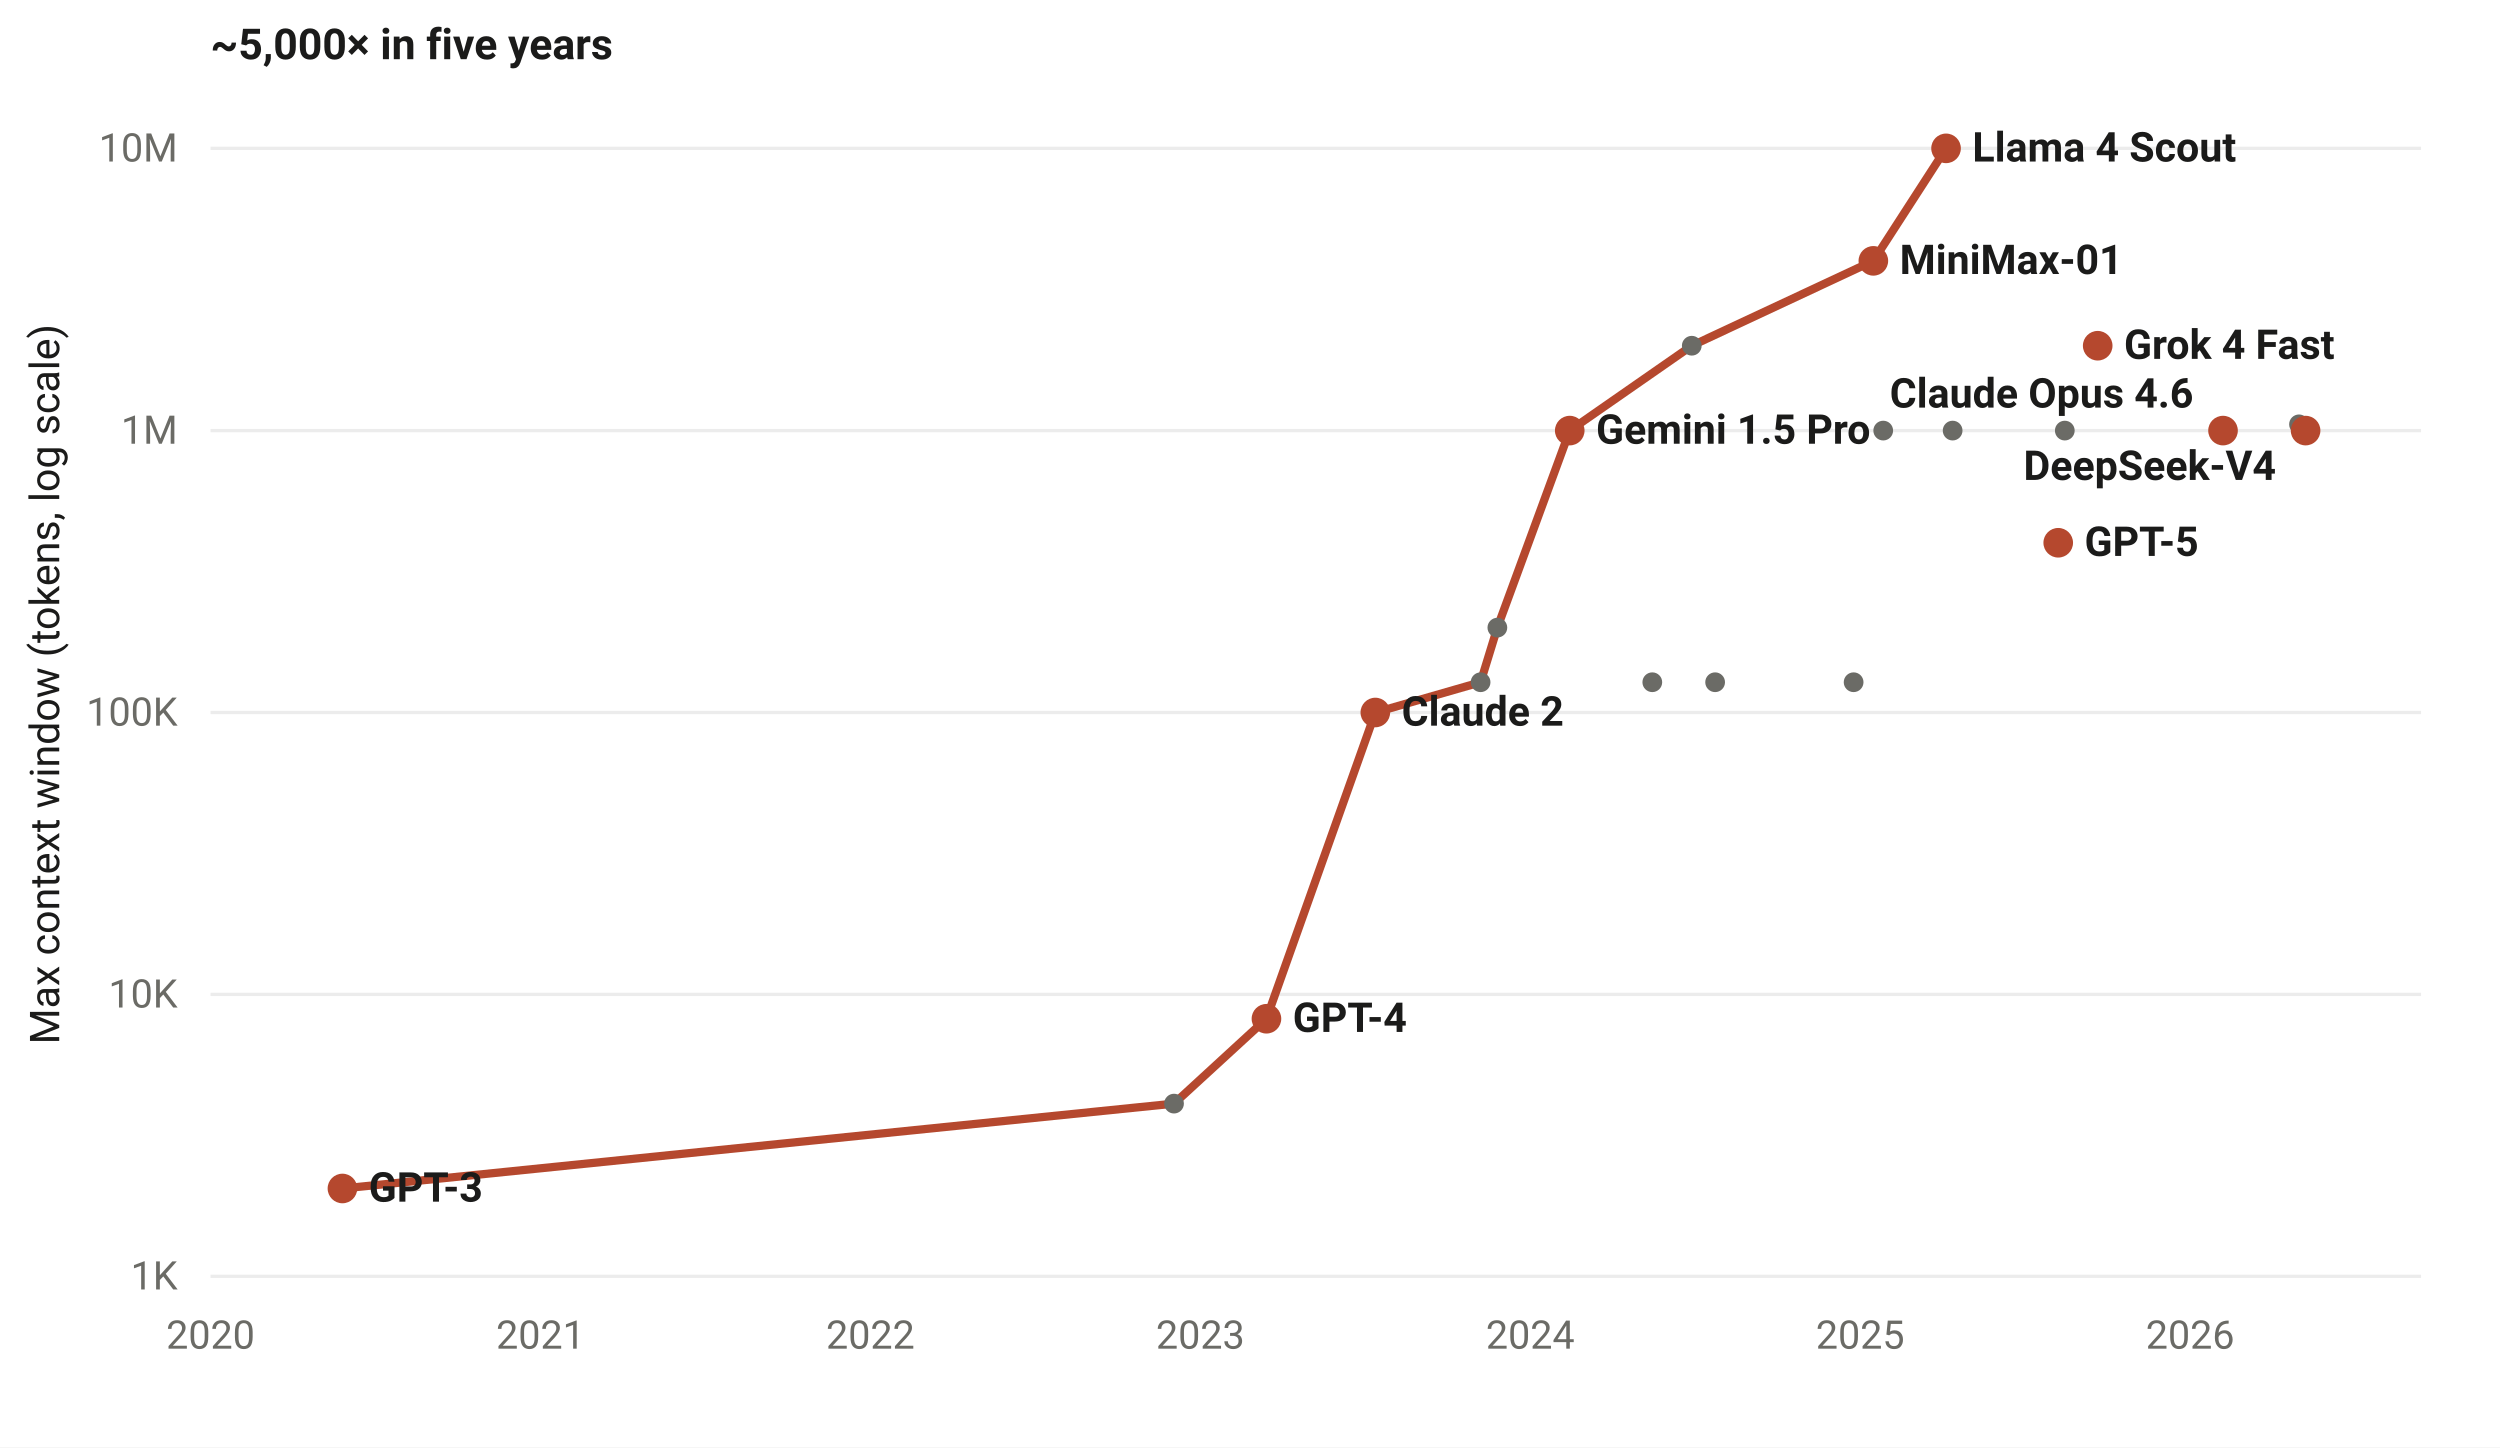
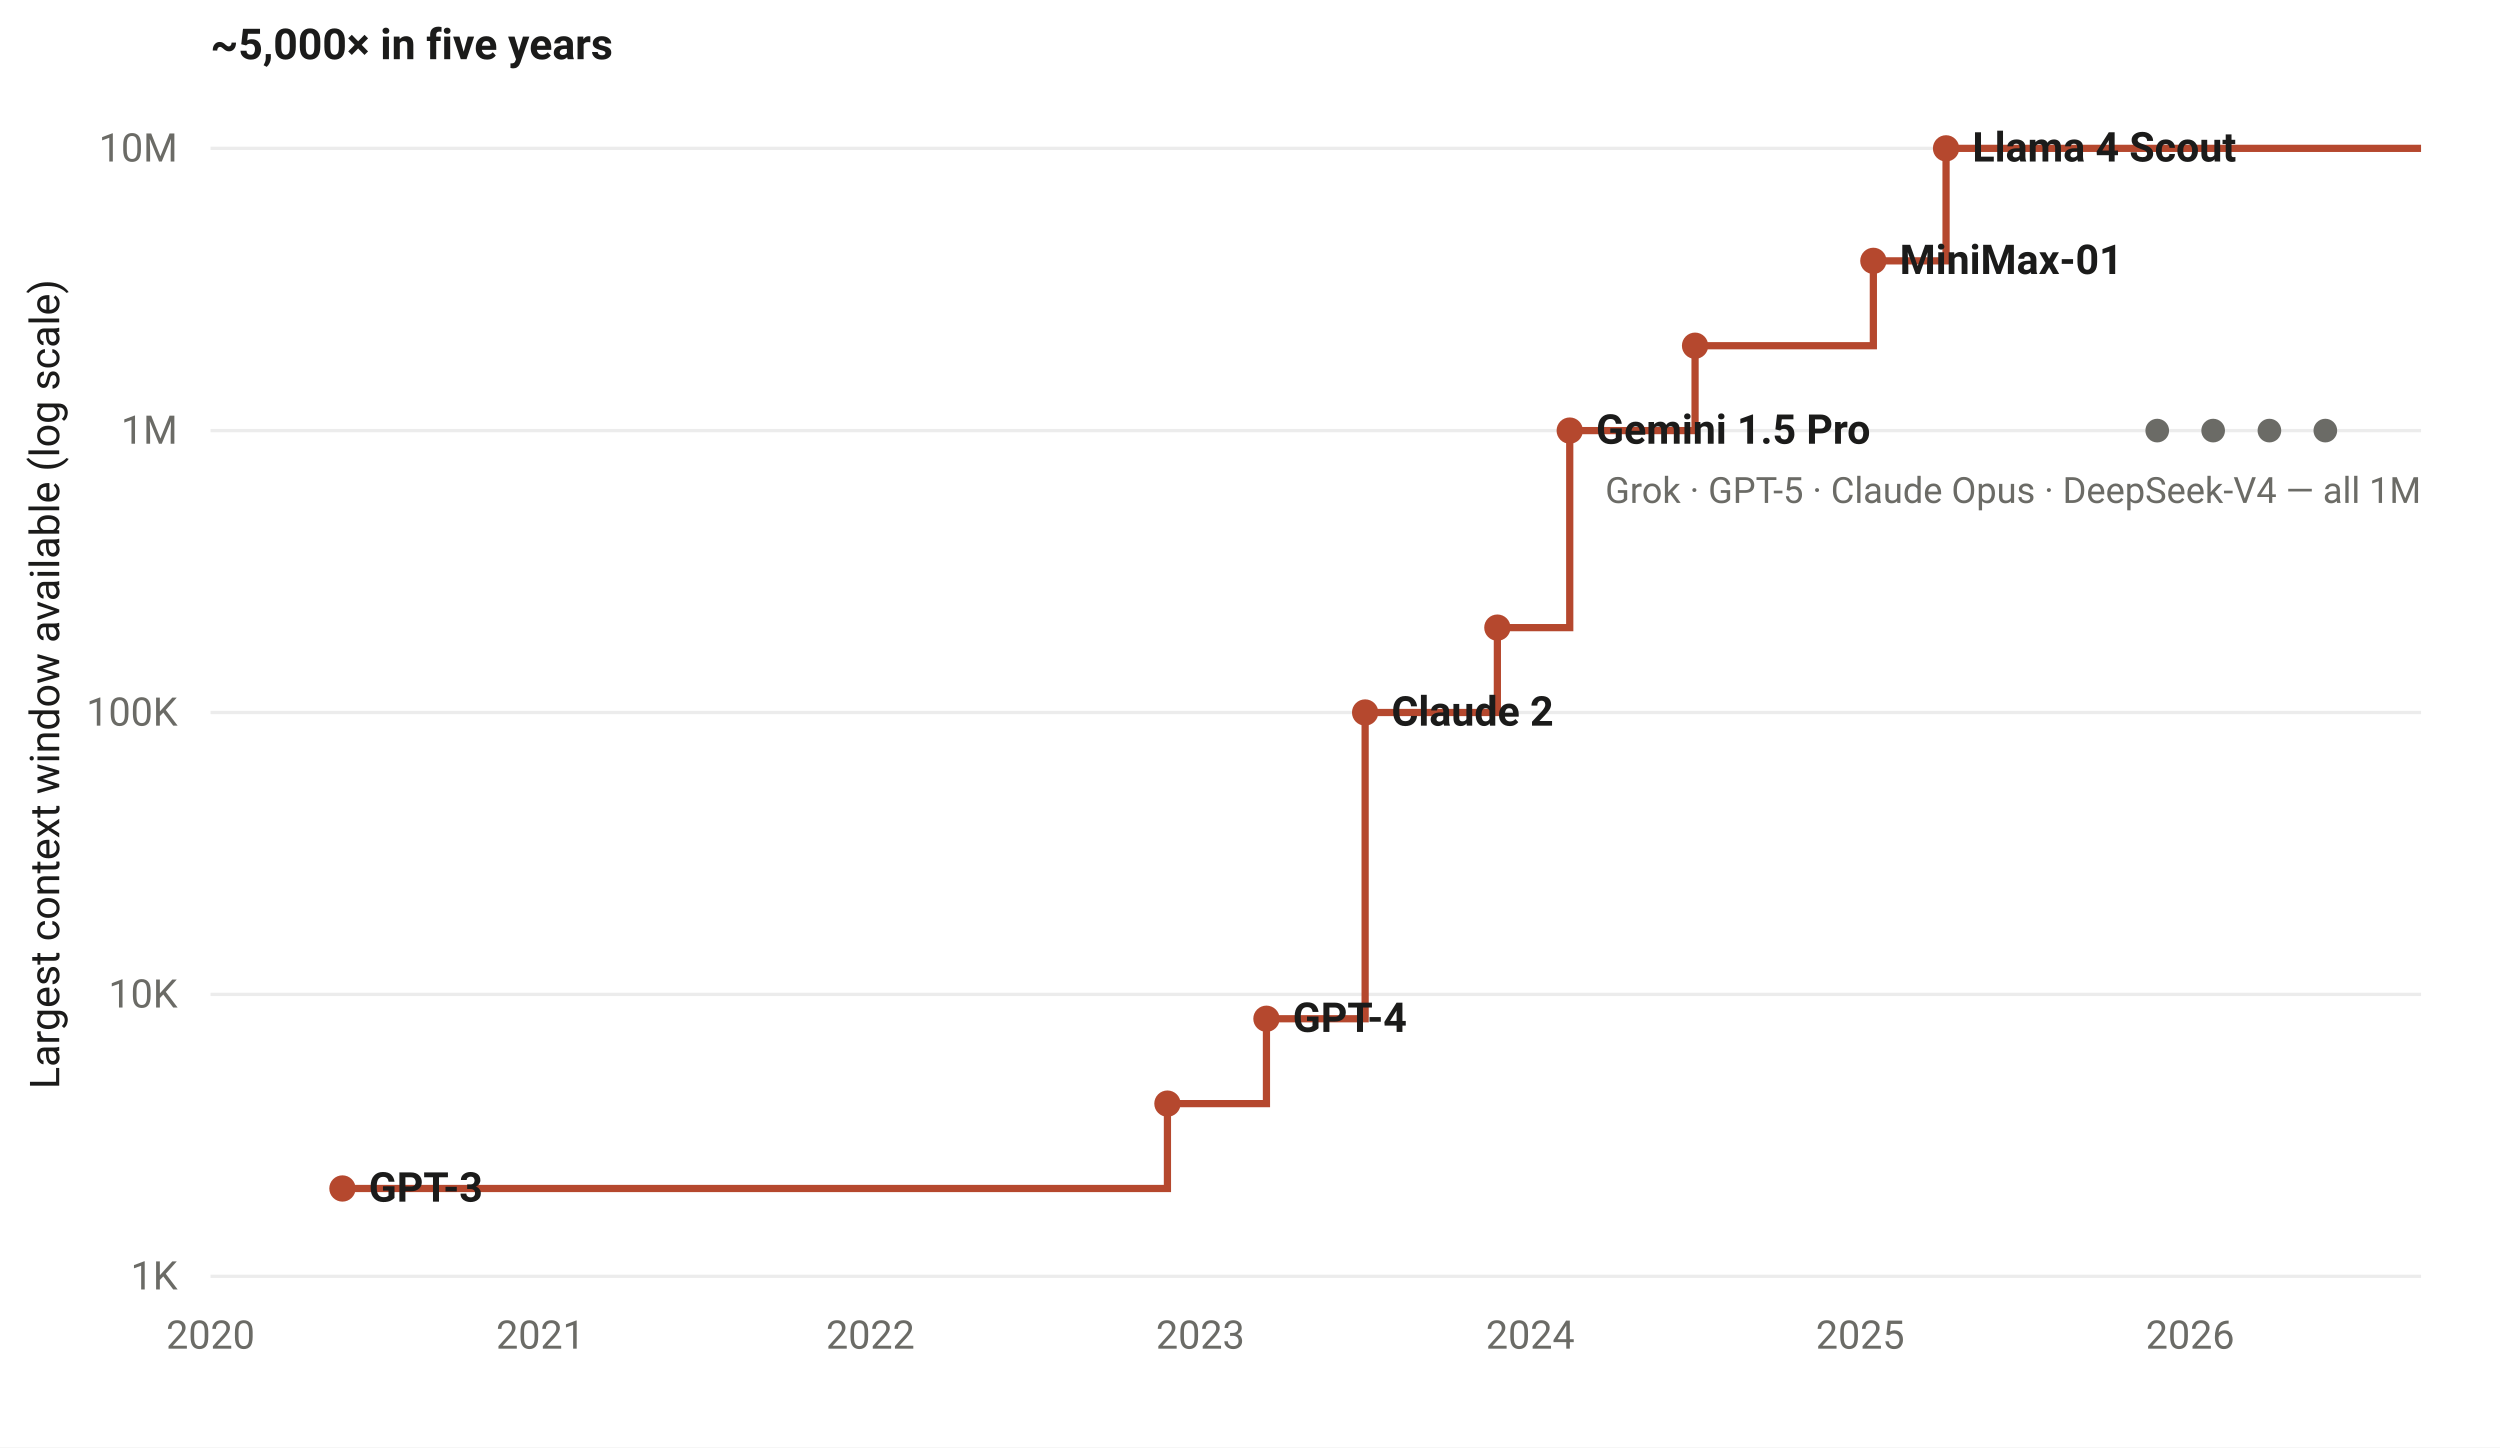
- <svg xmlns="http://www.w3.org/2000/svg" viewBox="0 0 760 440" font-family="-apple-system,BlinkMacSystemFont,Segoe UI,Roboto,Helvetica,Arial,sans-serif" role="img" aria-label="Context window growth 2020-2026">
+ <svg xmlns="http://www.w3.org/2000/svg" viewBox="0 0 760 440" font-family="-apple-system,BlinkMacSystemFont,Segoe UI,Roboto,Helvetica,Arial,sans-serif" role="img" aria-label="Context window frontier 2020-2026">
  <rect width="760" height="440" fill="#ffffff" />
  <line x1="64" y1="388.0" x2="736" y2="388.0" stroke="#ececec" />
  <text x="54" y="392.0" font-size="12" fill="#6b6b66" text-anchor="end">1K</text>
  <line x1="64" y1="302.3" x2="736" y2="302.3" stroke="#ececec" />
  <text x="54" y="306.3" font-size="12" fill="#6b6b66" text-anchor="end">10K</text>
  <line x1="64" y1="216.6" x2="736" y2="216.6" stroke="#ececec" />
  <text x="54" y="220.6" font-size="12" fill="#6b6b66" text-anchor="end">100K</text>
  <line x1="64" y1="130.9" x2="736" y2="130.9" stroke="#ececec" />
  <text x="54" y="134.9" font-size="12" fill="#6b6b66" text-anchor="end">1M</text>
  <line x1="64" y1="45.1" x2="736" y2="45.1" stroke="#ececec" />
  <text x="54" y="49.1" font-size="12" fill="#6b6b66" text-anchor="end">10M</text>
  <text x="64.0" y="410" font-size="12" fill="#6b6b66" text-anchor="middle">2020</text>
  <text x="164.3" y="410" font-size="12" fill="#6b6b66" text-anchor="middle">2021</text>
  <text x="264.6" y="410" font-size="12" fill="#6b6b66" text-anchor="middle">2022</text>
  <text x="364.9" y="410" font-size="12" fill="#6b6b66" text-anchor="middle">2023</text>
  <text x="465.2" y="410" font-size="12" fill="#6b6b66" text-anchor="middle">2024</text>
  <text x="565.5" y="410" font-size="12" fill="#6b6b66" text-anchor="middle">2025</text>
  <text x="665.8" y="410" font-size="12" fill="#6b6b66" text-anchor="middle">2026</text>
-   <path d="M104.1 361.3 L356.9 335.5 L385.0 309.7 L418.1 216.6 L450.1 207.4 L455.2 190.8 L477.2 130.9 L514.3 105.1 L569.5 79.3 L591.6 45.1" fill="none" stroke="#b5482e" stroke-width="2.5" />
-   <text x="18" y="208" font-size="12.5" fill="#1b1b1a" text-anchor="middle" transform="rotate(-90 18 208)">Max context window (tokens, log scale)</text>
-   <circle cx="356.9" cy="335.5" r="3" fill="#6b6b66" />
-   <circle cx="450.1" cy="207.4" r="3" fill="#6b6b66" />
-   <circle cx="455.2" cy="190.8" r="3" fill="#6b6b66" />
-   <circle cx="502.3" cy="207.4" r="3" fill="#6b6b66" />
-   <circle cx="514.3" cy="105.1" r="3" fill="#6b6b66" />
-   <circle cx="521.4" cy="207.4" r="3" fill="#6b6b66" />
-   <circle cx="563.5" cy="207.4" r="3" fill="#6b6b66" />
-   <circle cx="572.5" cy="130.9" r="3" fill="#6b6b66" />
-   <circle cx="593.6" cy="130.9" r="3" fill="#6b6b66" />
-   <circle cx="627.7" cy="130.9" r="3" fill="#6b6b66" />
-   <circle cx="698.9" cy="129.0" r="3" fill="#6b6b66" />
-   <circle cx="104.1" cy="361.3" r="4.5" fill="#b5482e" />
-   <text x="112.1" y="365.3" font-size="12.5" fill="#1b1b1a" font-weight="600" text-anchor="start">GPT-3</text>
-   <circle cx="385.0" cy="309.7" r="4.5" fill="#b5482e" />
-   <text x="393.0" y="313.7" font-size="12.5" fill="#1b1b1a" font-weight="600" text-anchor="start">GPT-4</text>
-   <circle cx="418.1" cy="216.6" r="4.5" fill="#b5482e" />
-   <text x="426.1" y="220.6" font-size="12.5" fill="#1b1b1a" font-weight="600" text-anchor="start">Claude 2</text>
-   <circle cx="477.2" cy="130.9" r="4.5" fill="#b5482e" />
-   <text x="485.2" y="134.9" font-size="12.5" fill="#1b1b1a" font-weight="600" text-anchor="start">Gemini 1.5 Pro</text>
-   <circle cx="569.5" cy="79.3" r="4.5" fill="#b5482e" />
-   <text x="577.5" y="83.3" font-size="12.5" fill="#1b1b1a" font-weight="600" text-anchor="start">MiniMax-01</text>
-   <circle cx="591.6" cy="45.1" r="4.5" fill="#b5482e" />
-   <text x="599.6" y="49.1" font-size="12.5" fill="#1b1b1a" font-weight="600" text-anchor="start">Llama 4 Scout</text>
-   <circle cx="637.7" cy="105.1" r="4.5" fill="#b5482e" />
-   <text x="645.7" y="109.1" font-size="12.5" fill="#1b1b1a" font-weight="600" text-anchor="start">Grok 4 Fast</text>
-   <circle cx="625.7" cy="165.0" r="4.5" fill="#b5482e" />
-   <text x="633.7" y="169.0" font-size="12.5" fill="#1b1b1a" font-weight="600" text-anchor="start">GPT-5</text>
-   <circle cx="675.8" cy="130.9" r="4.5" fill="#b5482e" />
-   <text x="666.8" y="123.9" font-size="12.5" fill="#1b1b1a" font-weight="600" text-anchor="end">Claude Opus 4.6</text>
-   <circle cx="700.9" cy="130.9" r="4.5" fill="#b5482e" />
-   <text x="691.9" y="145.9" font-size="12.5" fill="#1b1b1a" font-weight="600" text-anchor="end">DeepSeek-V4</text>
+   <path d="M 104.1 361.3 L 354.9 361.3 L 354.9 335.5 L 385.0 335.5 L 385.0 309.7 L 415.0 309.7 L 415.0 216.6 L 455.2 216.6 L 455.2 190.8 L 477.2 190.8 L 477.2 130.9 L 515.3 130.9 L 515.3 105.1 L 569.5 105.1 L 569.5 79.3 L 591.6 79.3 L 591.6 45.1 L 736.0 45.1" fill="none" stroke="#b5482e" stroke-width="2.2" />
+   <text x="18" y="208" font-size="12.5" fill="#1b1b1a" text-anchor="middle" transform="rotate(-90 18 208)">Largest context window available (log scale)</text>
+   <circle cx="104.1" cy="361.3" r="4" fill="#b5482e" />
+   <text x="112.1" y="365.3" font-size="12.5" fill="#1b1b1a" font-weight="600">GPT-3</text>
+   <circle cx="354.9" cy="335.5" r="4" fill="#b5482e" />
+   <circle cx="385.0" cy="309.7" r="4" fill="#b5482e" />
+   <text x="393.0" y="313.7" font-size="12.5" fill="#1b1b1a" font-weight="600">GPT-4</text>
+   <circle cx="415.0" cy="216.6" r="4" fill="#b5482e" />
+   <text x="423.0" y="220.6" font-size="12.5" fill="#1b1b1a" font-weight="600">Claude 2</text>
+   <circle cx="455.2" cy="190.8" r="4" fill="#b5482e" />
+   <circle cx="477.2" cy="130.9" r="4" fill="#b5482e" />
+   <text x="485.2" y="134.9" font-size="12.5" fill="#1b1b1a" font-weight="600">Gemini 1.5 Pro</text>
+   <circle cx="515.3" cy="105.1" r="4" fill="#b5482e" />
+   <circle cx="569.5" cy="79.3" r="4" fill="#b5482e" />
+   <text x="577.5" y="83.3" font-size="12.5" fill="#1b1b1a" font-weight="600">MiniMax-01</text>
+   <circle cx="591.6" cy="45.1" r="4" fill="#b5482e" />
+   <text x="599.6" y="49.1" font-size="12.5" fill="#1b1b1a" font-weight="600">Llama 4 Scout</text>
+   <circle cx="655.8" cy="130.9" r="3.6" fill="#6b6b66" />
+   <circle cx="672.8" cy="130.9" r="3.6" fill="#6b6b66" />
+   <circle cx="689.9" cy="130.9" r="3.6" fill="#6b6b66" />
+   <circle cx="706.9" cy="130.9" r="3.6" fill="#6b6b66" />
+   <text x="736.0" y="152.9" font-size="11" fill="#6b6b66" text-anchor="end">Grok · GPT-5 · Claude Opus · DeepSeek-V4 — all 1M</text>
  <text x="64" y="18" font-size="13" fill="#1b1b1a" font-weight="700">~5,000× in five years</text>
</svg>
